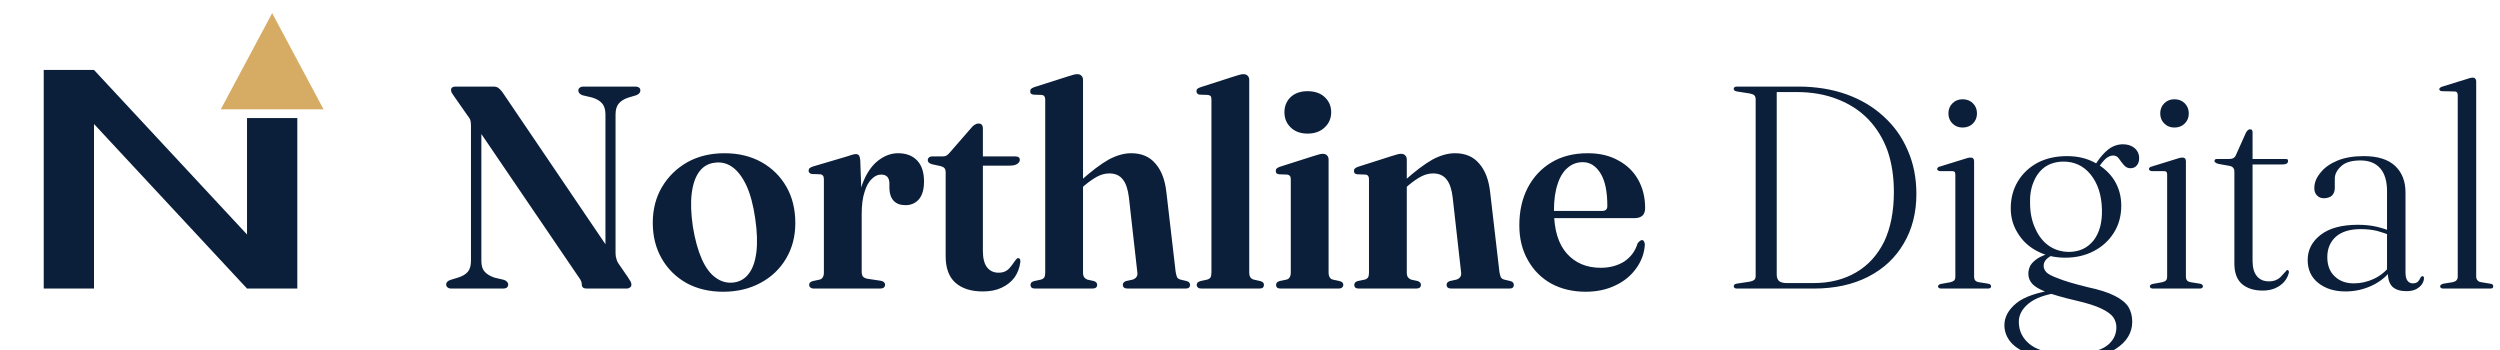
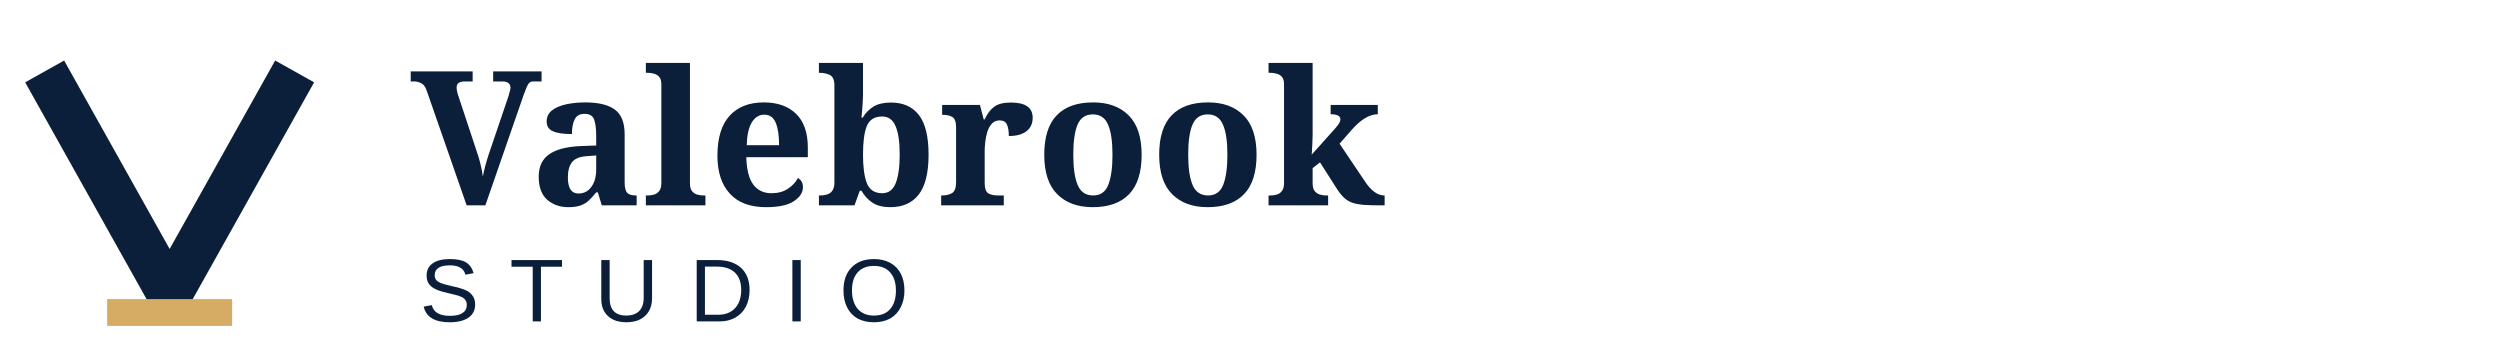
- <svg xmlns="http://www.w3.org/2000/svg" viewBox="0 0 285.9 40" role="img" aria-labelledby="t">
-   <path fill="#0B1F3A" d="M5 8h5.75v25H5zM5 8h5.75L34 33h-5.75zM28.25 13.5H34V33h-5.75z" />
-   <path fill="#D6AC65" d="M31.125 1.5L37 12.5H25.25z" />
-   <g transform="translate(50 33) scale(0.33)">
-     <path fill="#0B1F3A" d="M24.6 -1.4Q24.6 -0.8 24.2 -0.4Q23.7 -0 22.8 0H5Q4 -0 3.6 -0.4Q3.1 -0.8 3.1 -1.4Q3.1 -2.5 4.6 -3L7.2 -3.8Q9.5 -4.5 10.6 -5.8Q11.7 -7.1 11.7 -9.7V-56.4Q11.7 -57.6 11.5 -58.3Q11.3 -59 10.2 -60.4L5.8 -66.7Q5.3 -67.5 5 -67.9Q4.8 -68.4 4.8 -68.8Q4.8 -69.4 5.2 -69.7Q5.6 -70 6.3 -70H19.5Q20.4 -70 21.1 -69.6Q21.7 -69.2 22.5 -68.2L59.9 -13L58.3 -9.2V-60.3Q58.3 -62.9 57.1 -64.2Q56 -65.5 53.7 -66.2L50.3 -67Q48.9 -67.6 48.9 -68.6Q48.9 -69.3 49.4 -69.6Q49.8 -70 50.8 -70H68.6Q69.5 -70 70 -69.6Q70.4 -69.3 70.4 -68.6Q70.4 -67.6 69 -67L66.3 -66.2Q64.1 -65.5 63 -64.2Q61.8 -62.9 61.8 -60.3V-12.3Q61.8 -11.1 62.1 -10.3Q62.3 -9.4 62.8 -8.7L66.1 -3.9Q66.8 -2.8 67.1 -2.3Q67.3 -1.8 67.3 -1.3Q67.3 -0.7 66.8 -0.4Q66.4 0 65.5 0H51.8Q50.1 0 50.1 -1.4Q50.1 -1.9 49.9 -2.5Q49.7 -3.1 48.8 -4.3L11.8 -58.7L15.3 -60.5V-9.6Q15.3 -7.1 16.4 -5.9Q17.5 -4.6 19.8 -3.8L23.2 -3Q24.6 -2.4 24.6 -1.4ZM99.6 -46.9Q106.8 -46.9 112.4 -43.8Q117.9 -40.7 121 -35.3Q124.1 -29.9 124.1 -22.7Q124.1 -15.8 120.9 -10.4Q117.7 -5 112.1 -2Q106.4 1.1 99.1 1.1Q91.9 1.1 86.4 -1.9Q80.9 -5 77.8 -10.4Q74.7 -15.8 74.7 -22.8Q74.7 -29.8 77.9 -35.2Q81.1 -40.6 86.7 -43.8Q92.3 -46.9 99.6 -46.9ZM102.7 -2.1Q106 -2.5 108 -5.2Q110 -7.8 110.6 -12.6Q111.2 -17.4 110.2 -24.3Q109.2 -31.2 107.2 -35.6Q105.1 -40.1 102.3 -42.1Q99.5 -44.1 96.1 -43.6Q92.8 -43.2 90.8 -40.5Q88.8 -37.8 88.2 -33Q87.6 -28.2 88.6 -21.4Q89.7 -14.7 91.7 -10.2Q93.7 -5.7 96.6 -3.7Q99.4 -1.7 102.7 -2.1ZM145.8 -25.8Q145.8 -32.8 147.8 -37.4Q149.8 -42.1 153 -44.5Q156.2 -46.9 159.7 -46.9Q164 -46.9 166.4 -44.3Q168.7 -41.8 168.7 -37.1Q168.7 -33 166.9 -30.9Q165.1 -28.9 162.3 -28.9Q159.6 -28.9 158.2 -30.4Q156.8 -31.9 156.7 -34.6L156.7 -36.4Q156.7 -37.9 156 -38.7Q155.3 -39.5 153.8 -39.5Q152.1 -39.5 150.6 -38Q149 -36.5 148.1 -33.5Q147.1 -30.5 147.1 -25.8ZM146.6 -44.5 147.1 -30.8V-5.8Q147.1 -4.8 147.5 -4.2Q148 -3.6 149.1 -3.4L153.7 -2.7Q154.4 -2.6 154.8 -2.2Q155.2 -1.9 155.2 -1.3Q155.2 -0.7 154.7 -0.3Q154.3 0 153.4 0H130.6Q129.7 0 129.3 -0.4Q128.9 -0.7 128.9 -1.3Q128.9 -1.8 129.2 -2.1Q129.5 -2.4 130.2 -2.6L132.5 -3.1Q133.3 -3.3 133.6 -3.9Q134 -4.5 134 -5.5V-37.9Q134 -38.7 133.7 -39.1Q133.4 -39.5 132.8 -39.6L129.8 -39.7Q129.3 -39.8 129 -40.1Q128.7 -40.4 128.7 -40.8Q128.7 -41.3 129 -41.7Q129.4 -42 130.2 -42.3L141.7 -45.7Q143.2 -46.2 143.9 -46.4Q144.6 -46.6 145.1 -46.6Q145.8 -46.6 146.2 -46.1Q146.5 -45.6 146.6 -44.5ZM174.6 -42.4 171.4 -43.1Q170.6 -43.4 170.3 -43.7Q170 -44.1 170 -44.5Q170 -45.1 170.4 -45.4Q170.8 -45.8 171.5 -45.8H175.2Q176 -45.8 176.5 -46.1Q177 -46.4 177.6 -47.1L185 -55.6Q185.6 -56.4 186.3 -56.8Q186.9 -57.2 187.6 -57.2Q188.3 -57.2 188.7 -56.8Q189.1 -56.3 189.1 -55.5V-13Q189.1 -9.3 190.5 -7.4Q192 -5.5 194.5 -5.5Q196 -5.5 196.9 -6Q197.9 -6.5 198.5 -7.3Q199.2 -8.1 199.8 -9Q200.3 -9.8 201 -10.5Q201.5 -10.6 201.8 -10.4Q202.1 -10.1 202.1 -9.3Q201.7 -6.2 200.1 -3.9Q198.4 -1.6 195.6 -0.3Q192.9 1 189.1 1Q183 1 179.6 -2Q176.2 -5 176.2 -11.2V-40.3Q176.2 -41.2 175.8 -41.7Q175.5 -42.1 174.6 -42.4ZM184.4 -42.6 184.5 -45.8H200.3Q201.1 -45.8 201.5 -45.5Q201.9 -45.2 201.9 -44.6Q201.9 -43.8 201 -43.2Q200.2 -42.6 198.3 -42.6ZM223.8 -72.3V-5.6Q223.8 -4.5 224.2 -3.9Q224.6 -3.4 225.3 -3.1L227.6 -2.6Q228.7 -2.2 228.7 -1.3Q228.7 0 227 0H207.3Q206.4 0 206 -0.3Q205.6 -0.7 205.6 -1.3Q205.6 -1.7 205.9 -2.1Q206.2 -2.4 206.9 -2.6L209.2 -3.1Q210 -3.3 210.4 -3.9Q210.7 -4.5 210.7 -5.6V-65.4Q210.7 -66.3 210.4 -66.6Q210.2 -67 209.5 -67.1L206.6 -67.2Q206 -67.3 205.7 -67.6Q205.5 -67.9 205.5 -68.4Q205.5 -68.9 205.8 -69.2Q206.1 -69.5 206.9 -69.8L218.5 -73.5Q219.7 -73.9 220.5 -74.1Q221.2 -74.3 221.8 -74.3Q222.8 -74.3 223.3 -73.7Q223.8 -73.2 223.8 -72.3ZM222.5 -34.1 221.1 -35.6 222.9 -37.3Q228.6 -42.4 232.7 -44.7Q236.8 -46.9 240.5 -46.9Q245.9 -46.9 248.9 -43.3Q252 -39.8 252.7 -33.3L255.9 -5.8Q256.1 -4.6 256.4 -3.9Q256.8 -3.3 257.6 -3.1L259.7 -2.6Q260.4 -2.4 260.6 -2.1Q260.9 -1.7 260.9 -1.3Q260.9 -0.7 260.5 -0.3Q260.1 0 259.3 0H239.3Q237.6 0 237.6 -1.3Q237.6 -2.2 238.7 -2.6L241 -3.1Q241.9 -3.4 242.3 -4Q242.8 -4.6 242.6 -5.8L239.7 -31.6Q239.2 -35.8 237.6 -37.8Q236 -39.9 232.9 -39.9Q230.9 -39.9 228.9 -38.9Q226.8 -37.8 224.4 -35.8ZM281.4 -72.3V-5.6Q281.4 -4.5 281.8 -3.9Q282.2 -3.3 283 -3.1L285.2 -2.6Q285.9 -2.4 286.2 -2.1Q286.5 -1.8 286.5 -1.3Q286.5 -0.7 286.1 -0.3Q285.7 0 284.8 0H264.9Q264.1 0 263.7 -0.3Q263.2 -0.7 263.2 -1.3Q263.2 -1.7 263.5 -2.1Q263.9 -2.4 264.5 -2.6L266.8 -3.1Q267.6 -3.3 268 -3.9Q268.3 -4.5 268.3 -5.6V-65.4Q268.3 -66.3 268.1 -66.6Q267.8 -67 267.1 -67.1L264.2 -67.2Q263.6 -67.3 263.4 -67.6Q263.1 -67.9 263.1 -68.4Q263.1 -68.9 263.4 -69.2Q263.7 -69.5 264.6 -69.8L276.1 -73.5Q277.4 -73.9 278.1 -74.1Q278.8 -74.3 279.4 -74.3Q280.4 -74.3 280.9 -73.7Q281.4 -73.2 281.4 -72.3ZM308.9 -44.7V-5.6Q308.9 -4.5 309.3 -3.9Q309.6 -3.3 310.4 -3.1L312.7 -2.6Q313.4 -2.4 313.7 -2.1Q314 -1.8 314 -1.3Q314 -0.7 313.5 -0.3Q313.1 0 312.3 0H292.4Q291.5 0 291.1 -0.3Q290.7 -0.7 290.7 -1.3Q290.7 -1.7 291 -2.1Q291.3 -2.4 291.9 -2.6L294.3 -3.1Q295.1 -3.3 295.4 -3.9Q295.8 -4.5 295.8 -5.6V-37.8Q295.8 -38.7 295.5 -39Q295.2 -39.4 294.6 -39.5L291.7 -39.6Q291.1 -39.7 290.8 -40Q290.6 -40.3 290.6 -40.8Q290.6 -41.3 290.9 -41.6Q291.2 -41.9 292 -42.2L303.6 -45.9Q304.9 -46.3 305.6 -46.5Q306.3 -46.7 306.9 -46.7Q307.9 -46.7 308.4 -46.1Q308.9 -45.6 308.9 -44.7ZM301.6 -53.7Q298 -53.7 295.8 -55.8Q293.6 -57.9 293.6 -61.1Q293.6 -64.3 295.8 -66.4Q298 -68.4 301.6 -68.4Q305.3 -68.4 307.5 -66.4Q309.8 -64.3 309.8 -61.1Q309.8 -57.9 307.5 -55.8Q305.3 -53.7 301.6 -53.7ZM336 -44.7V-5.6Q336 -4.5 336.4 -3.9Q336.8 -3.4 337.5 -3.1L339.8 -2.6Q340.9 -2.2 340.9 -1.3Q340.9 0 339.2 0H319.5Q318.6 0 318.2 -0.3Q317.8 -0.7 317.8 -1.3Q317.8 -1.7 318.1 -2.1Q318.4 -2.4 319 -2.6L321.4 -3.1Q322.2 -3.3 322.6 -3.9Q322.9 -4.5 322.9 -5.6V-37.8Q322.9 -38.7 322.6 -39Q322.4 -39.4 321.7 -39.5L318.8 -39.6Q318.2 -39.7 317.9 -40Q317.7 -40.3 317.7 -40.8Q317.7 -41.3 318 -41.6Q318.3 -41.9 319.1 -42.2L330.7 -45.9Q331.9 -46.3 332.7 -46.5Q333.4 -46.7 334 -46.7Q335 -46.7 335.5 -46.1Q336 -45.6 336 -44.7ZM334.7 -34.1 333.3 -35.6 335.1 -37.3Q340.8 -42.4 344.9 -44.7Q349 -46.9 352.7 -46.9Q358.1 -46.9 361.1 -43.3Q364.2 -39.8 364.9 -33.3L368.1 -5.8Q368.3 -4.6 368.6 -3.9Q369 -3.3 369.8 -3.1L371.9 -2.6Q372.6 -2.4 372.8 -2.1Q373.1 -1.7 373.1 -1.3Q373.1 -0.7 372.7 -0.3Q372.3 0 371.5 0H351.5Q349.8 0 349.8 -1.3Q349.8 -2.2 350.9 -2.6L353.2 -3.1Q354.1 -3.4 354.5 -4Q355 -4.6 354.8 -5.8L351.9 -31.6Q351.4 -35.8 349.8 -37.8Q348.2 -39.9 345.1 -39.9Q343.1 -39.9 341.1 -38.9Q339 -37.8 336.6 -35.8ZM418.6 -27.9Q418.6 -26.2 417.7 -25.3Q416.7 -24.4 414.9 -24.4H383.8V-26.9H403.7Q405.5 -26.9 405.5 -28.6Q405.5 -36.2 403.1 -40Q400.7 -43.8 397 -43.8Q394 -43.8 391.8 -41.9Q389.5 -40 388.3 -36.3Q387 -32.5 387 -27.1Q387 -17.1 391.5 -12.1Q395.9 -7.2 403.2 -7.2Q407.9 -7.2 411.4 -9.4Q414.8 -11.7 416 -15.7Q416.5 -16.3 416.8 -16.5Q417.2 -16.8 417.5 -16.8Q418 -16.8 418.2 -16.3Q418.5 -15.9 418.5 -15.2Q418.2 -10.7 415.5 -7Q412.8 -3.2 408.3 -1.1Q403.8 1.1 398 1.1Q391.3 1.1 386.1 -1.7Q380.9 -4.6 378 -9.8Q375 -15 375 -21.9Q375 -29.3 377.9 -34.9Q380.8 -40.5 386.1 -43.7Q391.4 -46.9 398.7 -46.9Q404.9 -46.9 409.3 -44.4Q413.8 -42 416.2 -37.7Q418.6 -33.4 418.6 -27.9Z" />
-     <path fill="#0B1F3A" d="M449.3 -0.8Q449.3 -1.5 450.3 -1.7L454.9 -2.4Q455.9 -2.6 456.4 -3Q456.9 -3.5 456.9 -4.3V-65.6Q456.9 -66.5 456.4 -67Q455.9 -67.4 454.9 -67.6L450.4 -68.3Q449.3 -68.5 449.3 -69.2Q449.3 -69.6 449.6 -69.8Q449.9 -70 450.4 -70H471.6Q480.8 -70 488.4 -67.3Q495.9 -64.6 501.3 -59.6Q506.7 -54.7 509.6 -47.9Q512.6 -41.1 512.6 -32.8Q512.6 -23 508.2 -15.6Q503.9 -8.2 495.9 -4.1Q487.9 0 477 0H450.4Q449.9 0 449.6 -0.2Q449.3 -0.5 449.3 -0.8ZM476.9 -1.9Q485.4 -1.9 491.7 -5.6Q497.9 -9.2 501.4 -16.2Q504.8 -23.3 504.8 -33.5Q504.8 -41.4 502.6 -47.8Q500.3 -54.1 495.9 -58.7Q491.5 -63.2 485.3 -65.6Q479 -68.1 471.1 -68.1H464.2V-4.8Q464.2 -3.4 465 -2.6Q465.9 -1.9 467.7 -1.9ZM532.6 -44.1V-4.2Q532.6 -3.3 533 -2.8Q533.5 -2.3 534.3 -2.2L537.4 -1.7Q538 -1.6 538.2 -1.4Q538.5 -1.1 538.5 -0.8Q538.5 -0.4 538.2 -0.2Q537.9 0 537.4 0H521.2Q520.7 0 520.4 -0.2Q520.1 -0.4 520.1 -0.8Q520.1 -1.1 520.4 -1.3Q520.6 -1.5 521.1 -1.6L524.4 -2.2Q525.2 -2.4 525.7 -2.8Q526.1 -3.3 526.1 -4.1V-39.4Q526.1 -40.1 525.9 -40.4Q525.6 -40.7 525 -40.7L520.7 -40.7Q520.2 -40.8 520 -41Q519.8 -41.1 519.8 -41.4Q519.8 -41.7 520 -41.9Q520.2 -42.2 520.8 -42.3L529.2 -44.9Q530.1 -45.2 530.5 -45.3Q531 -45.4 531.4 -45.4Q532 -45.4 532.3 -45.1Q532.6 -44.7 532.6 -44.1ZM528.6 -55.8Q526.5 -55.8 525.1 -57.2Q523.7 -58.6 523.7 -60.7Q523.7 -62.8 525.1 -64.2Q526.5 -65.6 528.6 -65.6Q530.8 -65.6 532.2 -64.2Q533.6 -62.8 533.6 -60.7Q533.6 -58.6 532.2 -57.2Q530.8 -55.8 528.6 -55.8ZM571.9 -0.5Q565 -2.2 561.8 -3.5Q558.5 -4.7 557.6 -5.7Q556.7 -6.7 556.7 -7.9Q556.7 -9.1 557.6 -10.1Q558.6 -11.1 560.5 -12L559.7 -12.5Q556.5 -11.6 554.7 -10.5Q552.9 -9.3 552.1 -8Q551.4 -6.6 551.4 -5.1Q551.4 -3.2 552.7 -1.7Q554 -0.2 557.6 1.2Q561.2 2.6 568.1 4.2Q573.7 5.5 576.6 6.9Q579.6 8.3 580.8 9.9Q581.9 11.5 581.9 13.4Q581.9 16.3 580.1 18.4Q578.4 20.5 574.9 21.6Q571.4 22.7 566.1 22.7Q556.5 22.7 552.3 19.6Q548.1 16.5 548.1 11.5Q548.1 7.9 551.6 5.1Q555.1 2.3 562.1 1.4L561.3 0.3Q551.3 1.7 547.2 5.1Q543.1 8.5 543.1 12.7Q543.1 16 545.4 18.7Q547.8 21.4 552.7 23Q557.6 24.6 565.3 24.6Q575.9 24.6 581.7 20.9Q587.4 17.2 587.4 11.5Q587.4 8.6 586.1 6.4Q584.7 4.2 581.3 2.5Q578 0.8 571.9 -0.5ZM573.9 -41.8 575.2 -41.3Q577 -43.9 578.2 -45Q579.5 -46.1 580.8 -46.1Q581.7 -46.1 582.4 -45.5Q583 -44.8 583.6 -43.9Q584.2 -43.1 584.9 -42.4Q585.7 -41.7 586.8 -41.7Q588.2 -41.7 589 -42.7Q589.8 -43.6 589.8 -45.2Q589.8 -47.3 588.2 -48.7Q586.6 -50 584.2 -50Q581.5 -50 579.2 -48.3Q576.9 -46.5 574.9 -43.4ZM583.6 -28.7Q583.6 -33.6 581.2 -37.5Q578.8 -41.3 574.5 -43.6Q570.3 -45.9 564.8 -45.9Q559 -45.9 554.6 -43.6Q550.2 -41.2 547.8 -37.2Q545.3 -33.1 545.3 -27.8Q545.3 -23 547.8 -19.1Q550.2 -15.2 554.4 -13Q558.7 -10.7 564.2 -10.7Q569.7 -10.7 574.1 -13Q578.5 -15.3 581 -19.3Q583.6 -23.4 583.6 -28.7ZM563.3 -44Q569.3 -44.1 573 -39.5Q576.7 -34.9 576.9 -27.5Q577.1 -20.8 574.1 -16.8Q571 -12.8 565.6 -12.7Q561.7 -12.7 558.7 -14.7Q555.6 -16.8 553.9 -20.6Q552.1 -24.3 552 -29.1Q551.8 -33.6 553.2 -36.9Q554.5 -40.2 557.1 -42.1Q559.7 -43.9 563.3 -44ZM606 -44.1V-4.2Q606 -3.3 606.4 -2.8Q606.9 -2.3 607.7 -2.2L610.8 -1.7Q611.4 -1.6 611.6 -1.4Q611.9 -1.1 611.9 -0.8Q611.9 -0.4 611.6 -0.2Q611.3 0 610.8 0H594.6Q594.1 0 593.8 -0.2Q593.5 -0.4 593.5 -0.8Q593.5 -1.1 593.8 -1.3Q594 -1.5 594.5 -1.6L597.8 -2.2Q598.6 -2.4 599.1 -2.8Q599.5 -3.3 599.5 -4.1V-39.4Q599.5 -40.1 599.3 -40.4Q599 -40.7 598.4 -40.7L594.1 -40.7Q593.6 -40.8 593.4 -41Q593.2 -41.1 593.2 -41.4Q593.2 -41.7 593.4 -41.9Q593.6 -42.2 594.2 -42.3L602.6 -44.9Q603.5 -45.2 603.9 -45.3Q604.4 -45.4 604.8 -45.4Q605.4 -45.4 605.7 -45.1Q606 -44.7 606 -44.1ZM602 -55.8Q599.9 -55.8 598.5 -57.2Q597.1 -58.6 597.1 -60.7Q597.1 -62.8 598.5 -64.2Q599.9 -65.6 602 -65.6Q604.2 -65.6 605.6 -64.2Q607 -62.8 607 -60.7Q607 -58.6 605.6 -57.2Q604.2 -55.8 602 -55.8ZM621.2 -42.5 617.3 -43.2Q616.5 -43.4 616.2 -43.7Q615.9 -43.9 615.9 -44.2Q615.9 -44.6 616.2 -44.8Q616.4 -44.9 616.9 -44.9H620.9Q621.9 -44.9 622.4 -45.2Q623 -45.5 623.3 -46.2L626.8 -54Q627.1 -54.6 627.5 -54.9Q627.8 -55.2 628.2 -55.2Q628.7 -55.2 628.9 -54.9Q629.1 -54.7 629.1 -54.2V-9.6Q629.1 -6.1 630.6 -4.3Q632.1 -2.5 634.7 -2.5Q636.1 -2.5 637.1 -2.9Q638.1 -3.3 638.7 -3.9Q639.4 -4.6 639.9 -5.2Q640.5 -5.9 641 -6.4Q641.3 -6.5 641.5 -6.3Q641.7 -6.1 641.7 -5.6Q641.3 -3.8 640.1 -2.4Q638.9 -1 636.9 -0.1Q635 0.7 632.6 0.7Q628.1 0.7 625.4 -1.6Q622.8 -3.9 622.8 -8.6V-40.5Q622.8 -41.4 622.4 -41.8Q622.1 -42.3 621.2 -42.5ZM626.1 -43 626.1 -44.9H640.3Q640.9 -44.9 641.2 -44.8Q641.4 -44.6 641.4 -44.2Q641.4 -43.6 640.9 -43.3Q640.4 -43 639.3 -43ZM676 -5.3V-5.9L675.7 -6.1V-33.7Q675.7 -38.9 673.4 -41.6Q671 -44.4 666.5 -44.4Q661.9 -44.4 659.8 -42.4Q657.6 -40.4 657.6 -38.1V-34.9Q657.6 -33.2 656.6 -32.2Q655.5 -31.3 653.8 -31.3Q652.3 -31.3 651.4 -32.3Q650.5 -33.2 650.5 -34.8Q650.5 -37.6 652.6 -40.1Q654.6 -42.7 658.4 -44.3Q662.2 -45.9 667.6 -45.9Q674.9 -45.9 678.5 -42.5Q682.1 -39.1 682.1 -33.3V-5.6Q682.1 -3.6 682.8 -2.7Q683.5 -1.8 684.6 -1.8Q685.8 -1.8 686.4 -2.4Q687 -3 687.3 -3.8Q687.4 -4 687.6 -4.1Q687.7 -4.3 688 -4.3Q688.2 -4.3 688.4 -4.1Q688.5 -3.9 688.5 -3.6Q688.5 -2.6 687.8 -1.5Q687.1 -0.5 685.8 0.2Q684.5 0.9 682.4 0.9Q679.3 0.9 677.6 -0.6Q676 -2.2 676 -5.3ZM648.2 -9.9Q648.2 -15.2 652.8 -18.7Q657.3 -22.1 665.6 -22.1Q669.3 -22.1 672.2 -21.4Q675.1 -20.7 677.4 -19.7L677 -18.4Q674.7 -19.3 672.2 -20Q669.6 -20.6 666.6 -20.6Q661 -20.6 658 -18Q655 -15.3 655 -10.9Q655 -6.6 657.6 -4.2Q660.1 -1.8 664.2 -1.8Q667.7 -1.8 671 -3.3Q674.3 -4.8 676.7 -7.8L677.4 -6.7Q674.7 -3 670.4 -1Q666.1 1 661.3 1Q655.5 1 651.8 -2Q648.2 -4.9 648.2 -9.9ZM706.6 -71.8V-4.2Q706.6 -3.3 707.1 -2.8Q707.5 -2.3 708.4 -2.2L711.4 -1.7Q712 -1.6 712.3 -1.4Q712.5 -1.1 712.5 -0.8Q712.5 -0.4 712.3 -0.2Q712 0 711.4 0H695.2Q694.7 0 694.4 -0.2Q694.1 -0.4 694.1 -0.8Q694.1 -1.1 694.4 -1.3Q694.7 -1.6 695.3 -1.7L698.4 -2.2Q699.3 -2.4 699.7 -2.8Q700.2 -3.3 700.2 -4.1V-67.1Q700.2 -67.7 699.9 -68Q699.7 -68.3 699.1 -68.3L694.8 -68.4Q694.3 -68.4 694.1 -68.6Q693.8 -68.8 693.8 -69.1Q693.8 -69.4 694.1 -69.6Q694.3 -69.8 694.9 -70L703.3 -72.6Q704.1 -72.9 704.6 -73Q705.1 -73.1 705.4 -73.1Q706 -73.1 706.3 -72.7Q706.6 -72.4 706.6 -71.8Z" />
+ <svg xmlns="http://www.w3.org/2000/svg" viewBox="0 0 280 40" role="img" aria-label="Valebrook Studio">
+   <path d="M5 8L19 33L33 8" fill="none" stroke="#0B1F3A" stroke-width="5" stroke-linejoin="round" />
+   <path d="M12 35H26" stroke="#D6AC65" stroke-width="3" />
+   <g fill="#0B1F3A">
+     <text x="46" y="23" font-family="Georgia,serif" font-size="21" font-weight="bold">Valebrook</text>
+     <text x="47" y="36" font-family="Arial,sans-serif" font-size="10" letter-spacing="3.4">STUDIO</text>
  </g>
</svg>
